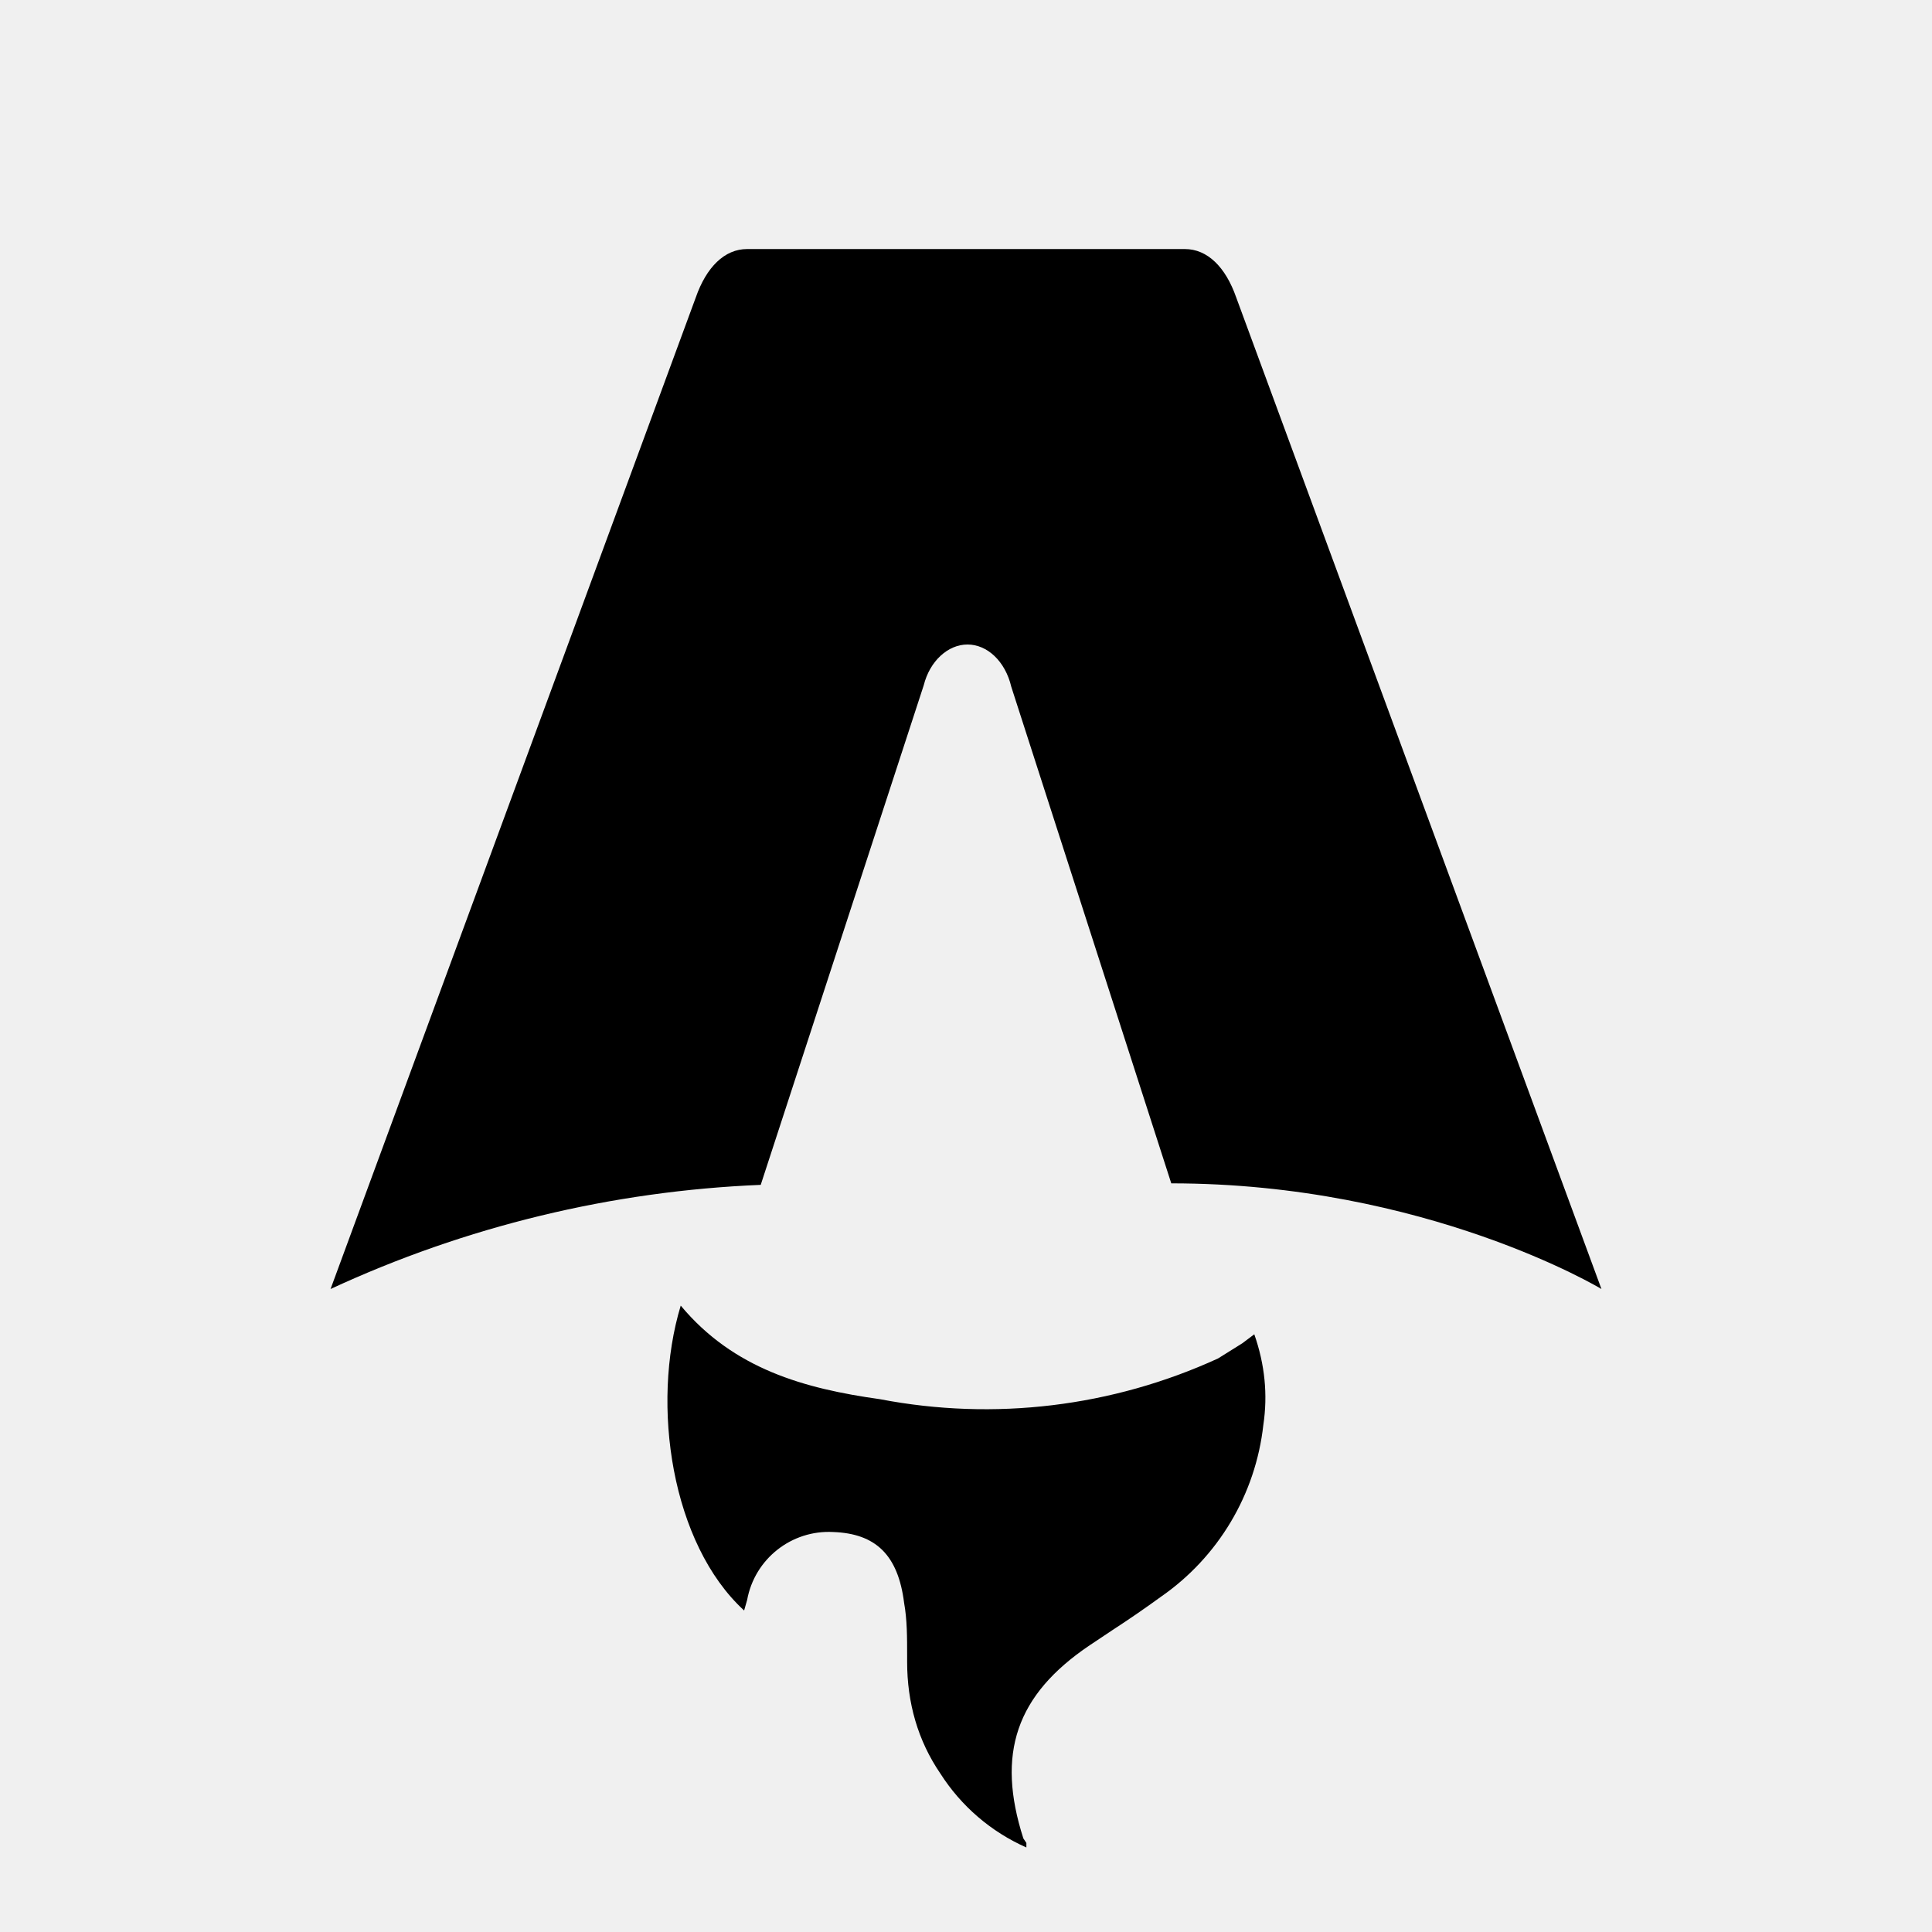
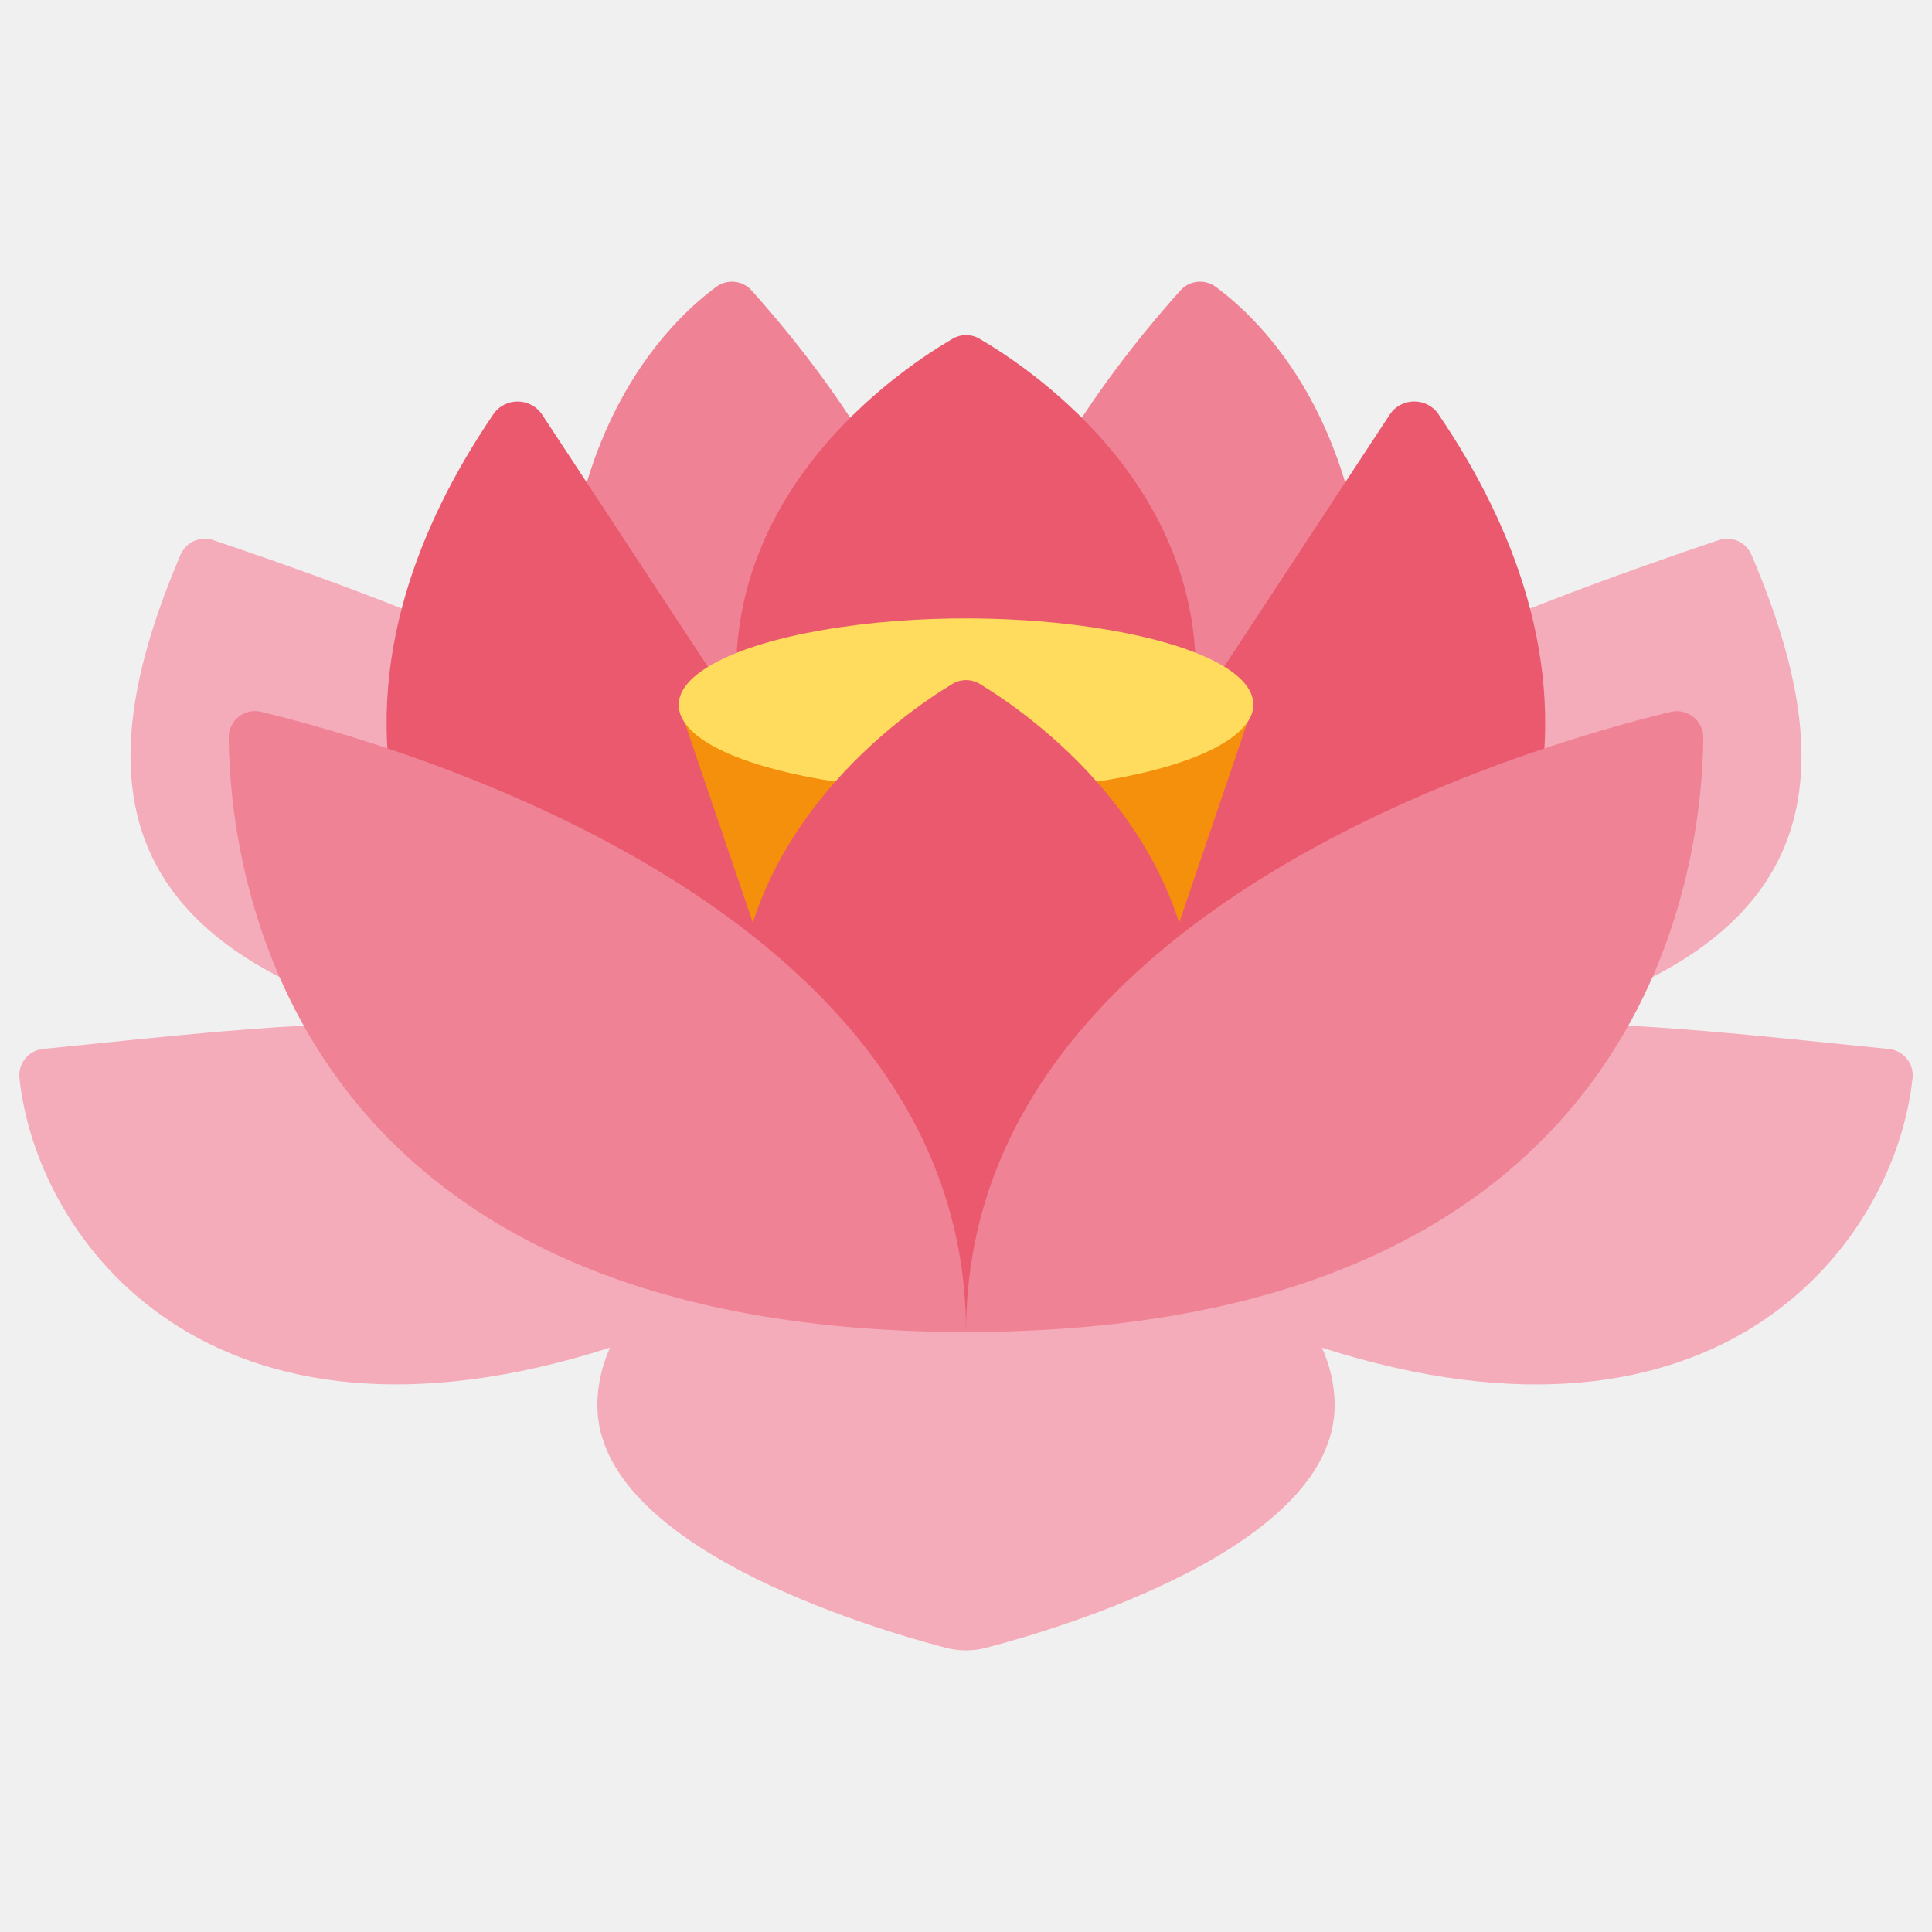
- <svg xmlns="http://www.w3.org/2000/svg" fill="none" viewBox="0 0 128 128">
-   <path d="M50.4 78.5a75.1 75.1 0 0 0-28.5 6.9l24.2-65.7c.7-2 1.9-3.2 3.4-3.2h29c1.5 0 2.7 1.2 3.4 3.2l24.2 65.7s-11.6-7-28.5-7L67 45.5c-.4-1.7-1.6-2.8-2.9-2.8-1.3 0-2.5 1.1-2.9 2.7L50.4 78.5Zm-1.1 28.2Zm-4.2-20.2c-2 6.6-.6 15.8 4.2 20.2a17.5 17.5 0 0 1 .2-.7 5.5 5.5 0 0 1 5.7-4.5c2.8.1 4.3 1.5 4.7 4.7.2 1.1.2 2.3.2 3.5v.4c0 2.7.7 5.2 2.2 7.4a13 13 0 0 0 5.7 4.9v-.3l-.2-.3c-1.8-5.6-.5-9.5 4.4-12.8l1.5-1a73 73 0 0 0 3.2-2.2 16 16 0 0 0 6.8-11.4c.3-2 .1-4-.6-6l-.8.6-1.6 1a37 37 0 0 1-22.4 2.7c-5-.7-9.7-2-13.2-6.2Z" />
-   <style>
-         path { fill: #000; }
-         @media (prefers-color-scheme: dark) {
-             path { fill: #FFF; }
-         }
-     </style>
+ <svg xmlns="http://www.w3.org/2000/svg" viewBox="0 0 32 32" xml:space="preserve" id="Lotus--Streamline-Twemoji" height="32" width="32">
+   <path fill="#ef8294" d="M13.622 16.934c-2.366 0 -4.283 -2.475 -4.283 -6.161 0 -3.767 1.775 -5.471 2.526 -6.023 0.18 -0.132 0.432 -0.107 0.582 0.059 0.777 0.863 3.077 3.609 3.077 5.912 0 3.687 0.461 6.212 -1.902 6.212Zm4.756 0c2.366 0 4.283 -2.475 4.283 -6.161 0 -3.767 -1.775 -5.471 -2.526 -6.023 -0.18 -0.132 -0.432 -0.107 -0.582 0.059 -0.777 0.863 -3.077 3.609 -3.077 5.912 0 3.687 -0.461 6.212 1.902 6.212Z" stroke-width="0.889" />
+   <path fill="#f4abba" d="M16 17.859c-4.51 -4.58 -2.898 -5.681 -12.468 -8.913 -0.215 -0.073 -0.451 0.032 -0.541 0.241 -1.574 3.678 -1.194 6.419 3.664 7.758 -1.868 -0.012 -3.832 0.217 -5.943 0.429 -0.24 0.024 -0.415 0.239 -0.39 0.48 0.284 2.703 3.155 6.587 9.782 4.467 -0.137 0.3 -0.208 0.626 -0.21 0.955 0 2.34 4.504 3.685 5.774 4.017 0.217 0.056 0.446 0.056 0.663 0 1.27 -0.332 5.775 -1.677 5.775 -4.017 0 -0.338 -0.078 -0.655 -0.21 -0.954 6.626 2.12 9.497 -1.764 9.782 -4.467 0.025 -0.24 -0.15 -0.455 -0.39 -0.48 -2.111 -0.212 -4.074 -0.442 -5.943 -0.429 4.859 -1.339 5.237 -4.081 3.664 -7.758 -0.09 -0.209 -0.325 -0.315 -0.541 -0.242C18.898 12.177 20.51 13.28 16 17.859Z" stroke-width="0.889" />
+   <path fill="#ea596e" d="M23.829 6.864c-0.196 -0.288 -0.621 -0.285 -0.812 0.006l-2.843 4.327 -0.372 -0.001c0 -0.02 0.004 -0.038 0.004 -0.058 0 -3.207 -2.776 -5.058 -3.586 -5.529 -0.136 -0.079 -0.303 -0.079 -0.439 0 -0.81 0.472 -3.588 2.322 -3.588 5.529 0 0.02 0.004 0.038 0.004 0.058l-0.372 0.001 -2.844 -4.327c-0.192 -0.29 -0.617 -0.293 -0.812 -0.005 -1.236 1.82 -2.127 4.076 -1.622 6.518 0.958 4.643 5.117 6.929 9.453 5.905 4.334 1.025 8.493 -1.26 9.45 -5.905 0.503 -2.442 -0.387 -4.699 -1.623 -6.519Z" stroke-width="0.889" />
+   <path fill="#f4900c" d="m13.507 18.335 -2.265 -6.661h9.517l-2.265 6.661Z" stroke-width="0.889" />
+   <path fill="#ffdc5d" d="M11.242 11.674c-0.005 1.099 3.957 1.787 7.132 1.239 1.477 -0.255 2.387 -0.728 2.385 -1.239 0.005 -1.099 -3.957 -1.787 -7.132 -1.239 -1.477 0.255 -2.387 0.728 -2.385 1.239" stroke-width="0.889" />
+   <path fill="#ea596e" d="M16.001 22.062c-2.103 0 -3.808 -2.014 -3.808 -5.014 0 -3.312 2.763 -5.227 3.582 -5.72 0.139 -0.084 0.313 -0.084 0.452 0 0.818 0.495 3.58 2.408 3.58 5.721 0 2.999 -1.704 5.013 -3.806 5.013Z" stroke-width="0.889" />
+   <path fill="#ef8294" d="M28.212 12.219c0.001 -0.283 -0.263 -0.492 -0.538 -0.428 -2.329 0.562 -11.643 3.245 -11.673 10.238 -0.031 -6.993 -9.345 -9.676 -11.674 -10.238 -0.277 -0.068 -0.543 0.144 -0.539 0.428 0.018 2.138 0.871 9.841 12.21 9.843h0.004c11.339 -0.002 12.192 -7.705 12.21 -9.843Z" stroke-width="0.889" />
</svg>
